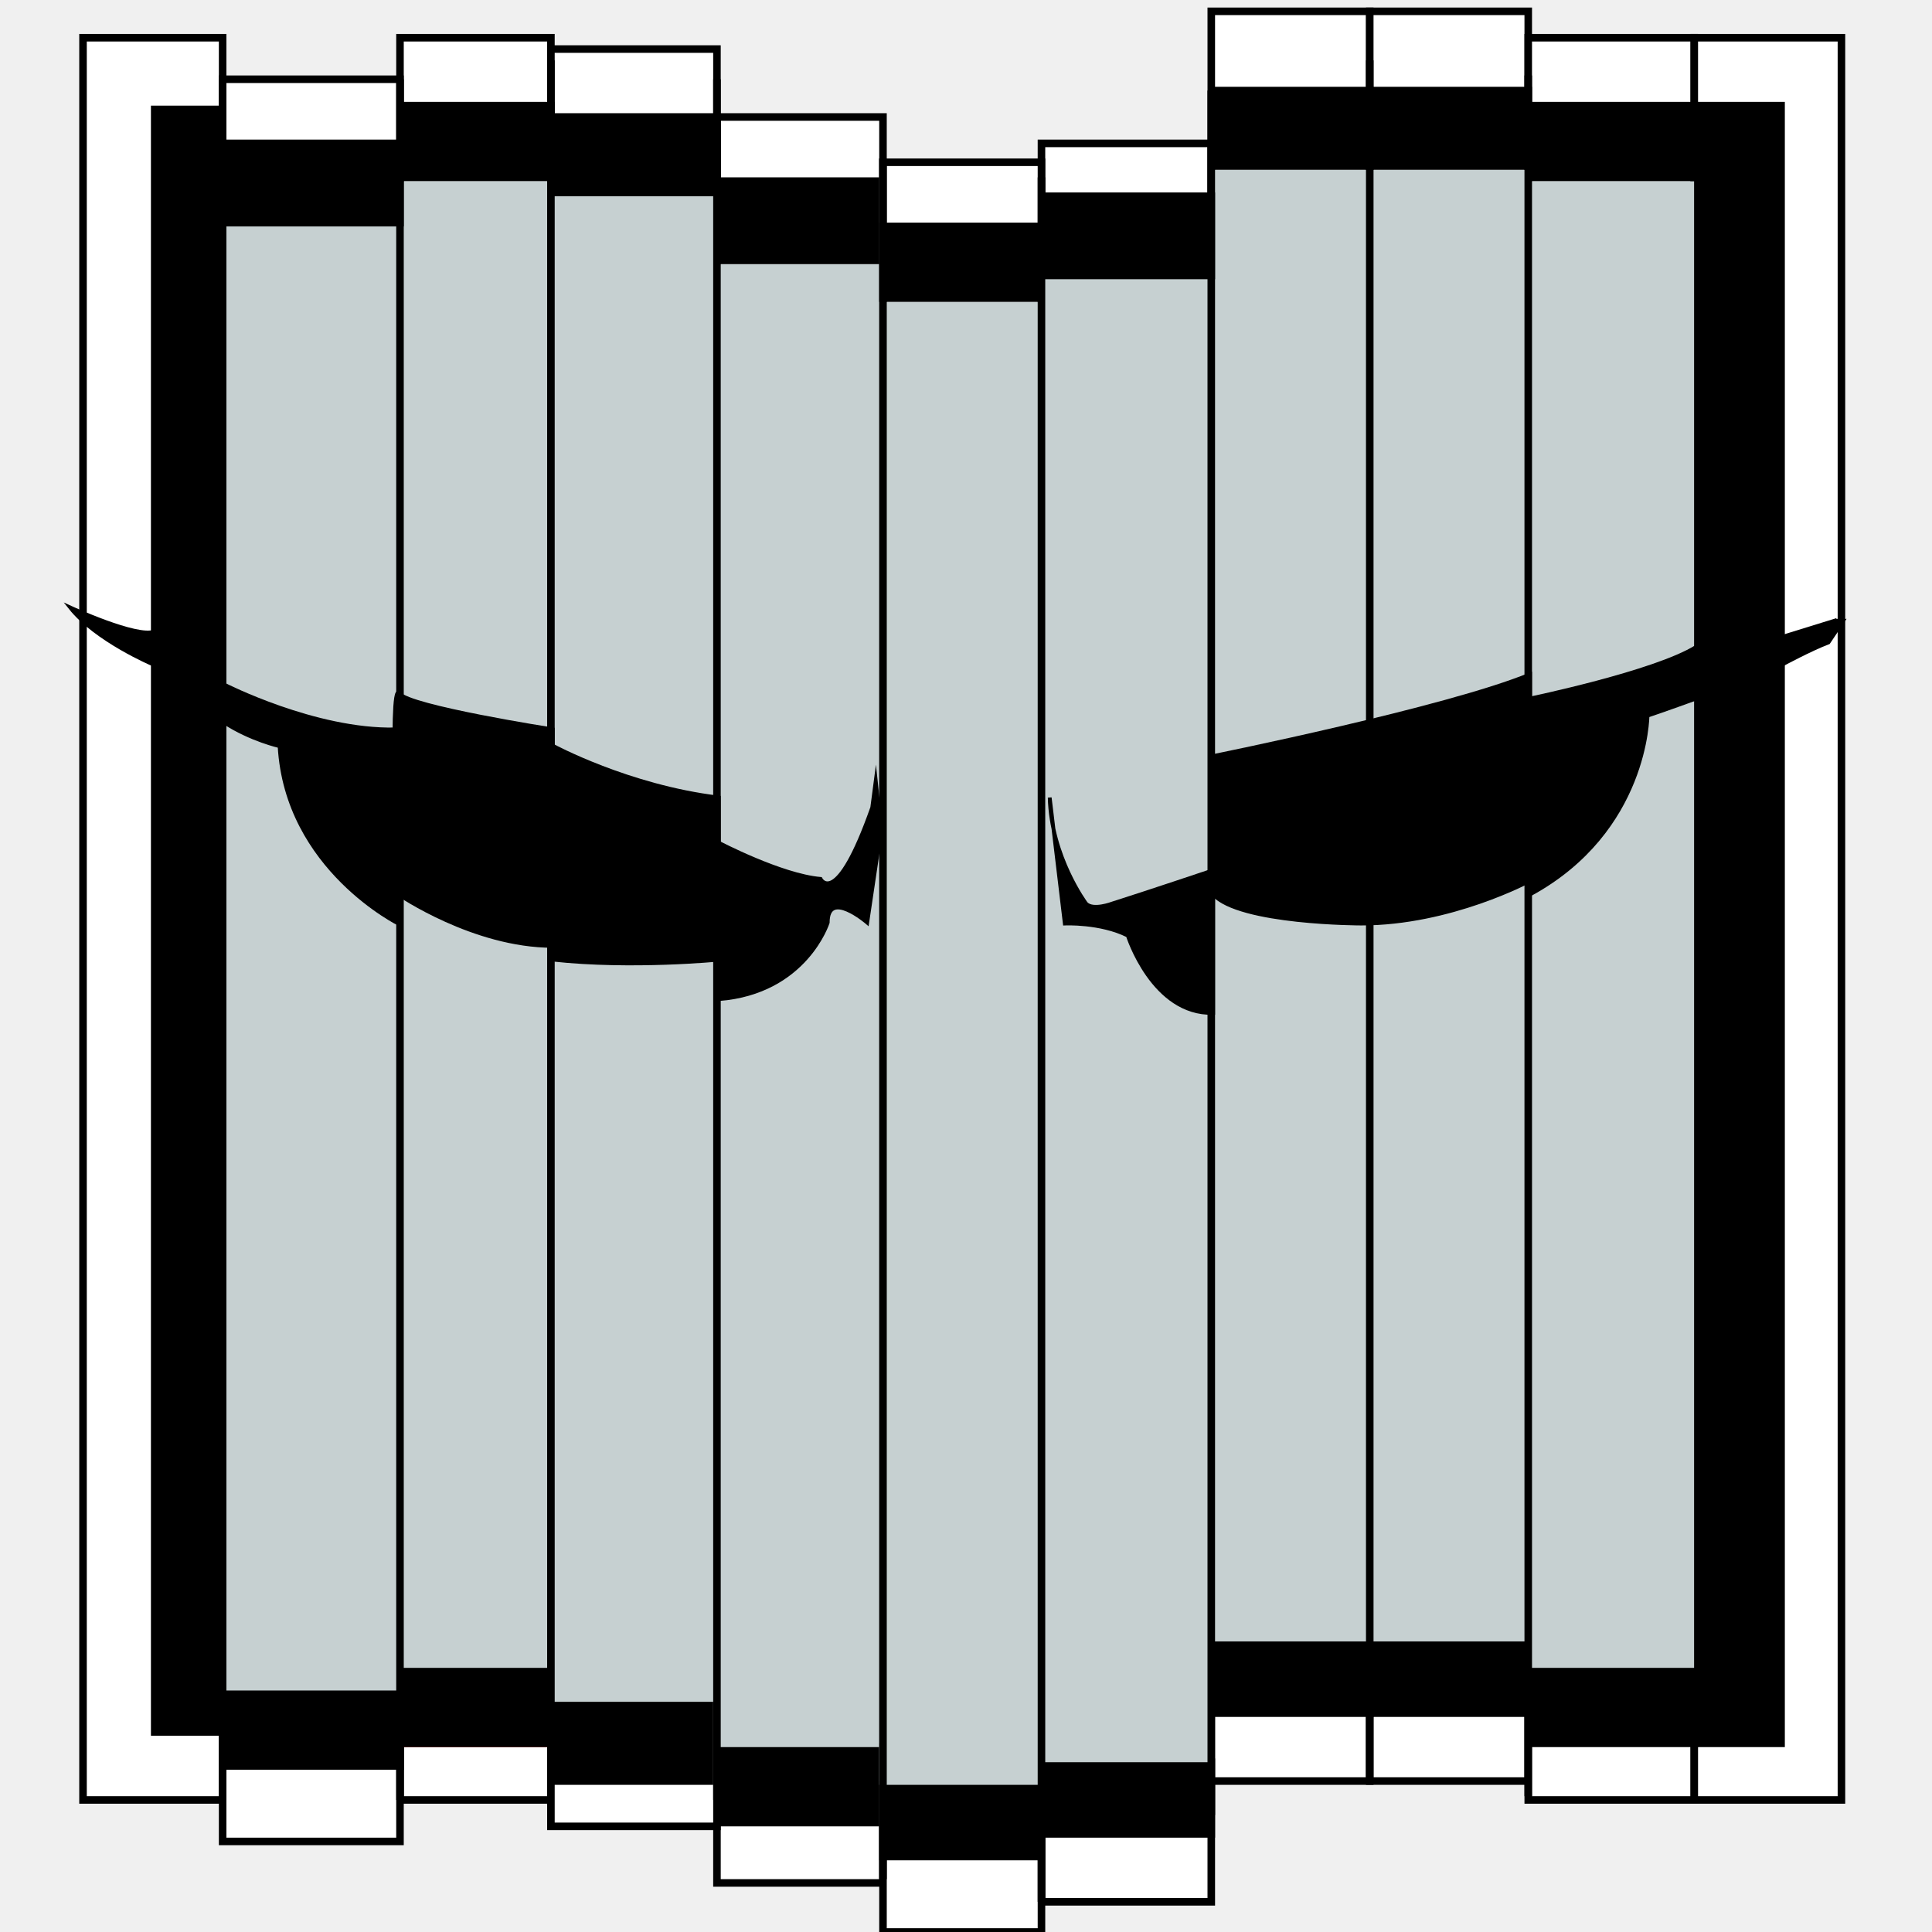
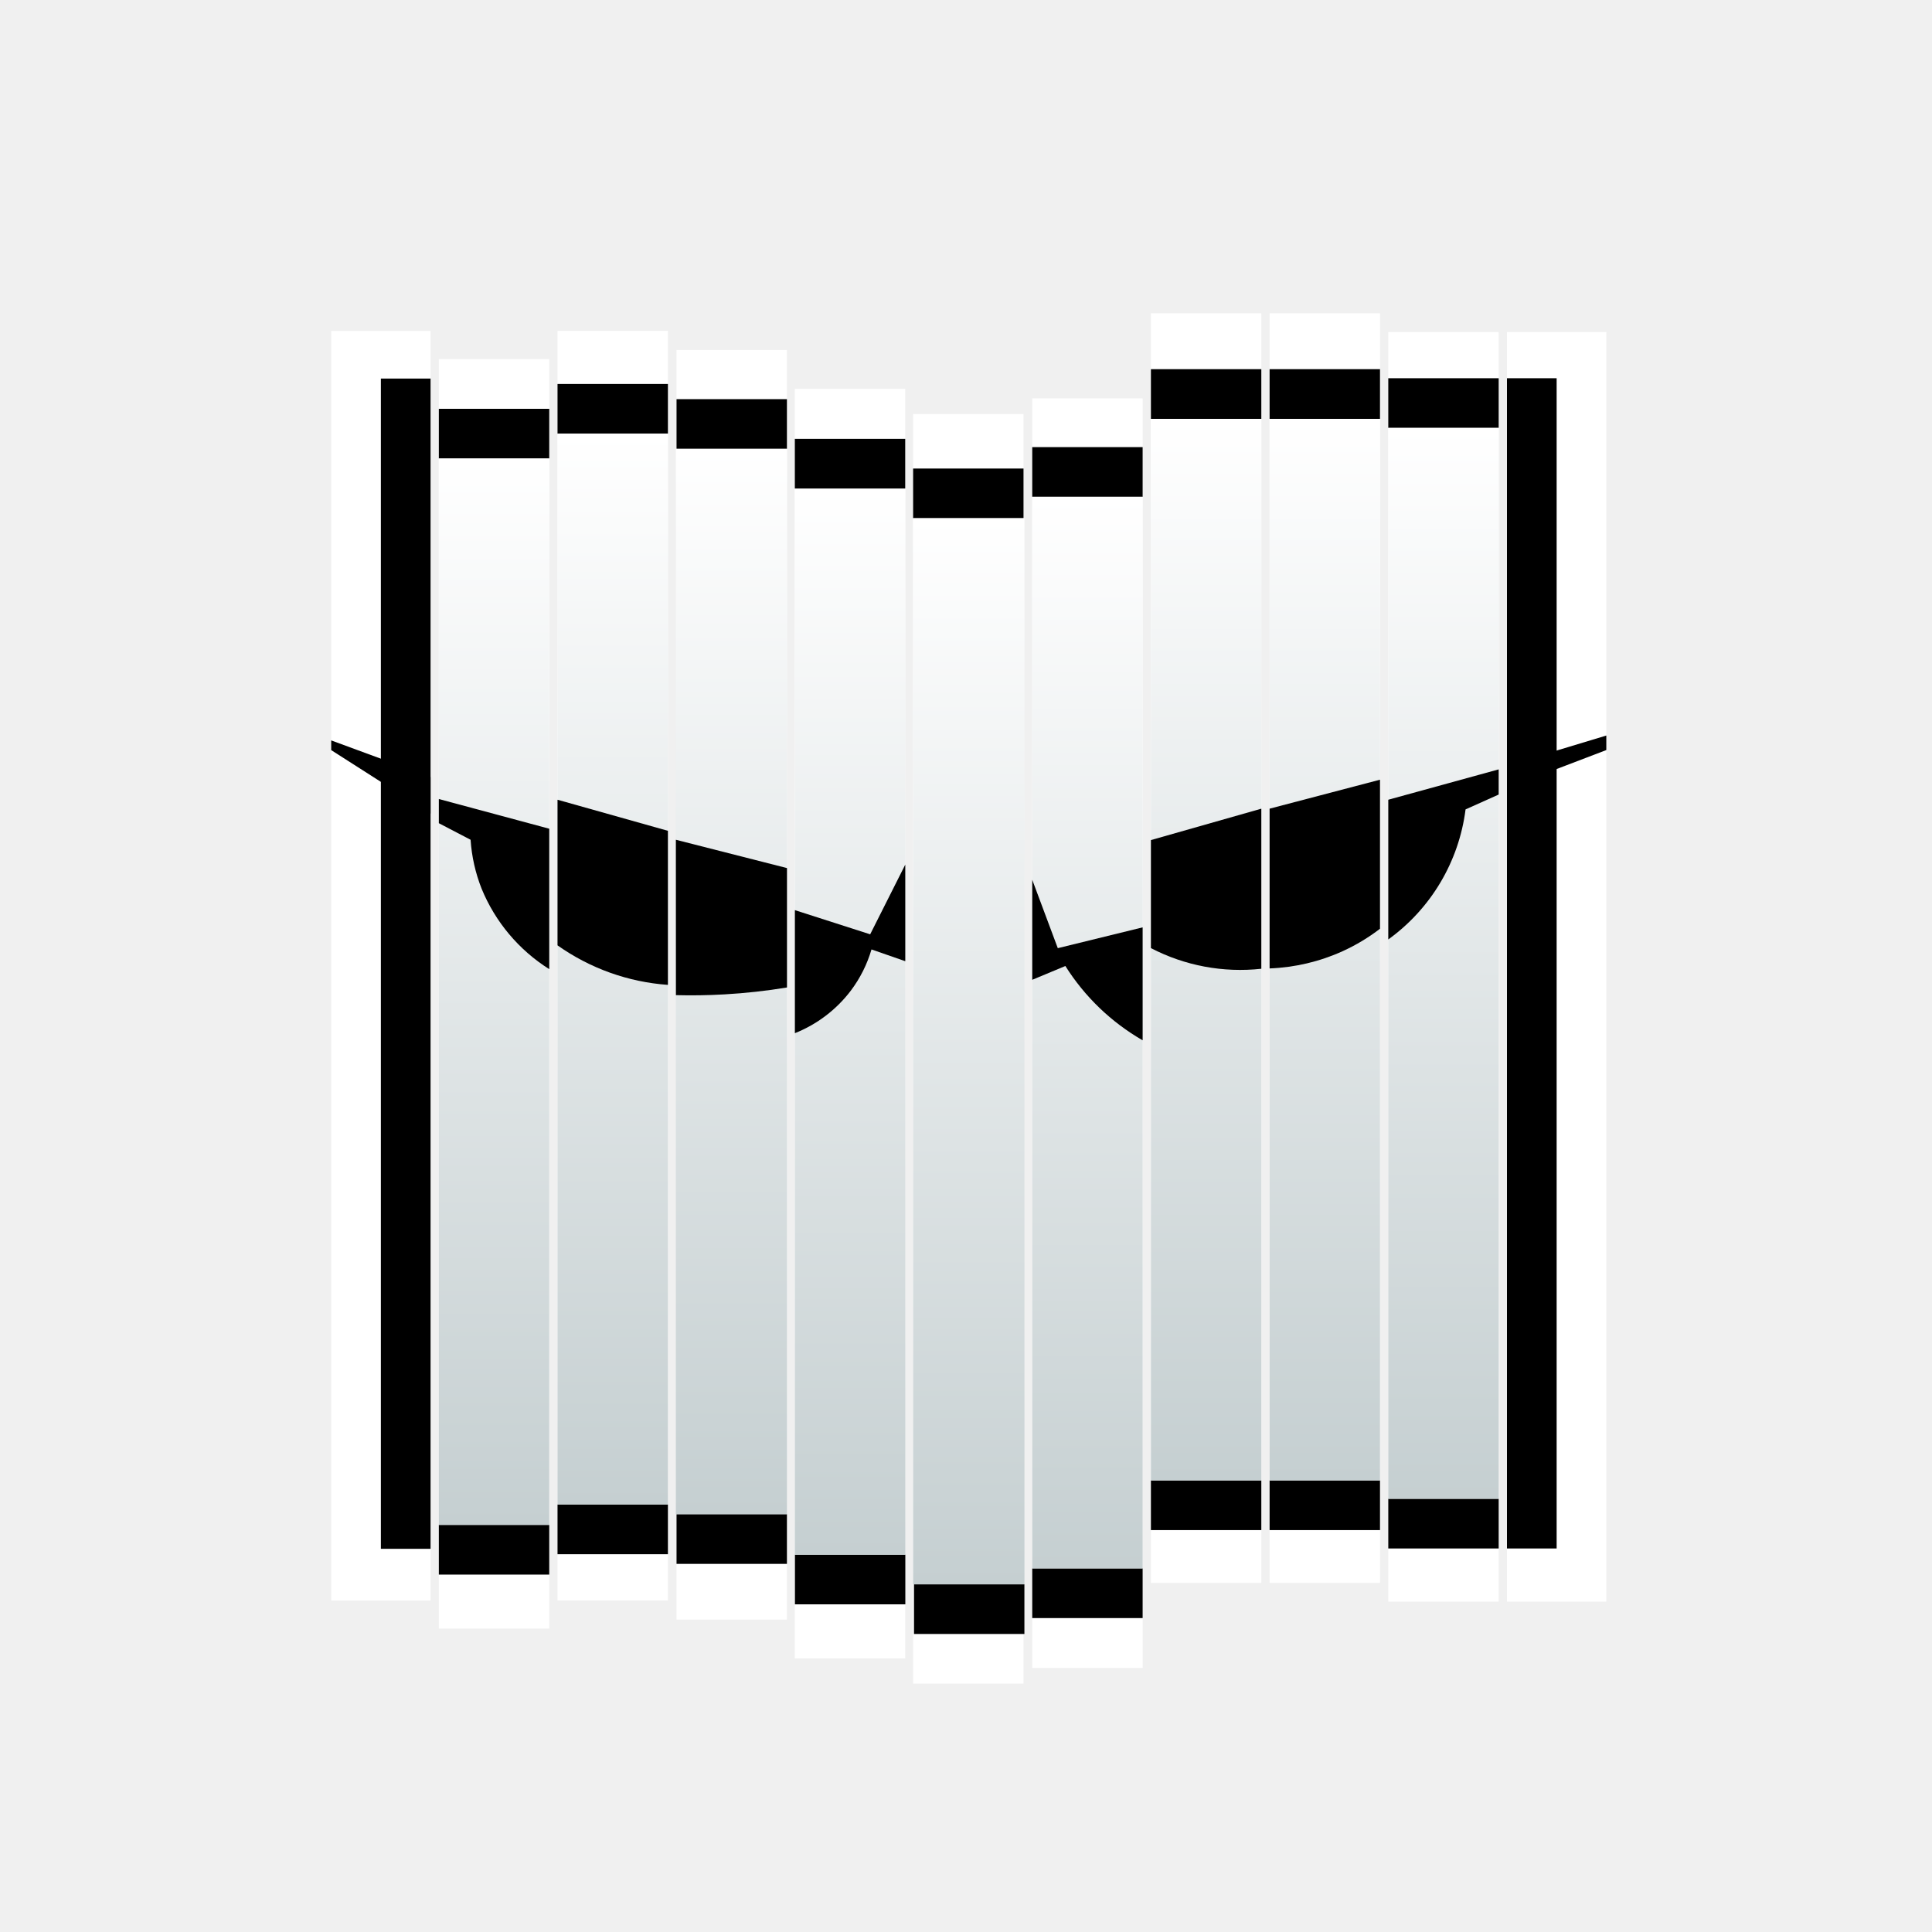
- <svg xmlns="http://www.w3.org/2000/svg" version="1.1" id="Layer_2" x="0px" y="0px" width="512px" height="512px" viewBox="0 0 512 512" enable-background="new 0 0 512 512" xml:space="preserve">
-   <g>
-     <rect x="22" y="10" fill="#FFFFFF" stroke="#000000" stroke-width="2" stroke-miterlimit="10" width="37" height="467" />
-     <rect x="106" y="10" fill="#FFFFFF" stroke="#000000" stroke-width="2" stroke-miterlimit="10" width="40" height="467" />
-     <rect x="190" y="31" fill="#FFFFFF" stroke="#000000" stroke-width="2" stroke-miterlimit="10" width="44" height="468" />
-     <rect x="276" y="38" fill="#FFFFFF" stroke="#000000" stroke-width="2" stroke-miterlimit="10" width="45" height="466" />
-     <rect x="321" y="3" fill="#FFFFFF" stroke="#000000" stroke-width="2" stroke-miterlimit="10" width="42" height="469" />
-     <rect x="363" y="3" fill="#FFFFFF" stroke="#000000" stroke-width="2" stroke-miterlimit="10" width="42" height="469" />
-     <rect x="405" y="10" fill="#FFFFFF" stroke="#000000" stroke-width="2" stroke-miterlimit="10" width="44" height="467" />
-     <rect x="449" y="10" fill="#FFFFFF" stroke="#000000" stroke-width="2" stroke-miterlimit="10" width="39" height="467" />
-     <rect x="234" y="43" fill="#FFFFFF" stroke="#000000" stroke-width="2" stroke-miterlimit="10" width="42" height="469" />
-     <rect x="59" y="21" fill="#FFFFFF" stroke="#000000" stroke-width="2" stroke-miterlimit="10" width="47" height="467" />
-     <rect x="40.5" y="28.5" stroke="#000000" stroke-miterlimit="10" width="19" height="431" />
-     <rect x="106.5" y="441.5" fill="none" stroke="#FF0000" stroke-miterlimit="10" width="40" height="21" />
-     <rect x="59.5" y="447.5" stroke="#000000" stroke-miterlimit="10" width="47" height="21" />
-     <rect x="146.5" y="443.5" stroke="#000000" stroke-miterlimit="10" width="44" height="22" />
-     <rect x="106.5" y="441.5" fill="none" stroke="#FF0000" stroke-miterlimit="10" width="40" height="21" />
-     <rect x="190.5" y="462.5" stroke="#000000" stroke-miterlimit="10" width="42" height="21" />
-     <rect x="233.5" y="472.5" stroke="#000000" stroke-miterlimit="10" width="42" height="20" />
-     <rect x="276.5" y="466.5" stroke="#000000" stroke-miterlimit="10" width="45" height="20" />
-     <rect x="106.5" y="441.5" stroke="#000000" stroke-miterlimit="10" width="40" height="21" />
-     <rect x="321.5" y="434.5" stroke="#000000" stroke-miterlimit="10" width="42" height="20" />
-     <rect x="363.5" y="434.5" stroke="#000000" stroke-miterlimit="10" width="42" height="20" />
-     <rect x="405.5" y="441.5" stroke="#000000" stroke-miterlimit="10" width="44" height="21" />
-     <rect x="146" y="13" fill="#FFFFFF" stroke="#000000" stroke-width="2" stroke-miterlimit="10" width="44" height="471" />
-     <rect x="59" y="60" fill="#C6D0D1" width="47" height="388" />
-     <rect x="106" y="48" fill="#C6D0D1" width="40" height="394" />
-     <rect x="146" y="52" fill="#C6D0D1" width="44" height="400" />
-     <rect x="190" y="70" fill="#C6D0D1" width="43" height="393" />
-     <rect x="233" y="80" fill="#C6D0D1" width="43" height="393" />
-     <rect x="276" y="73" fill="#C6D0D1" width="45" height="394" />
-     <rect x="321" y="45" fill="#C6D0D1" width="42" height="390" />
-     <rect x="363" y="45" fill="#C6D0D1" width="42" height="390" />
-     <rect x="405" y="48" fill="#C6D0D1" width="44" height="394" />
-     <rect x="59.5" y="37.5" stroke="#000000" stroke-miterlimit="10" width="47" height="22" />
-     <rect x="146.5" y="30.5" stroke="#000000" stroke-miterlimit="10" width="44" height="21" />
-     <rect x="106.5" y="27.5" stroke="#000000" stroke-miterlimit="10" width="40" height="20" />
-     <rect x="190.5" y="47.5" stroke="#000000" stroke-miterlimit="10" width="42" height="22" />
-     <rect x="233.5" y="59.5" stroke="#000000" stroke-miterlimit="10" width="42" height="20" />
-     <rect x="276.5" y="51.5" stroke="#000000" stroke-miterlimit="10" width="45" height="22" />
-     <rect x="321.5" y="23.5" stroke="#000000" stroke-miterlimit="10" width="42" height="21" />
-     <rect x="363.5" y="23.5" stroke="#000000" stroke-miterlimit="10" width="42" height="21" />
-     <rect x="405.5" y="27.5" stroke="#000000" stroke-miterlimit="10" width="44" height="20" />
-     <rect x="449.5" y="27.5" stroke="#000000" stroke-miterlimit="10" width="23" height="435" />
-     <path stroke="#000000" stroke-miterlimit="10" d="M278.186,211.367l3.997,33.386c0,0,9.415-0.456,16.698,3.187   c0,0,6.619,20.942,22.619,20.487v-37.788c0,0-18.521,6.223-26.715,8.802c0,0-5.163,1.973-6.984,0   C287.801,239.441,278.54,226.996,278.186,211.367z" />
-     <path stroke="#000000" stroke-miterlimit="10" d="M321.5,200.363c0,0,62-12.52,84-21.626v54.634c0,0-21.059,11.382-44.732,11.382   c0,0-32.268,0-39.268-7.74V200.363z" />
-     <path stroke="#000000" stroke-miterlimit="10" d="M405.5,185.111c0,0,33-6.829,44-13.658v13.658c0,0-8.797,3.187-12.894,4.553   c0,0-0.106,30.503-31.106,47.349V185.111z" />
-     <path stroke="#000000" stroke-miterlimit="10" d="M486.147,164.5l-13.647,4.221v7.285c0,0,7.507-4.045,12.06-5.752l3.863-5.753   H486.147z" />
-     <path stroke="#000000" stroke-miterlimit="10" d="M233.468,220.041l-3.642,24.459c0,0-10.471-9-10.471,0   c0,0-5.854,18.463-28.854,20.284v-41.43c0,0,16.476,8.65,26.947,9.561c0,0,4.141,8.195,13.701-18.894l0.932-7.12L233.468,220.041z" />
-     <path stroke="#000000" stroke-miterlimit="10" d="M146.5,197.631c0,0,20,10.854,44,13.735v42.946c0,0-23,2.277-44,0V197.631z" />
-     <path stroke="#000000" stroke-miterlimit="10" d="M146.5,193.306c0,0-38.011-5.919-40.742-9.561   c-2.732-3.642-0.116,53.267-0.116,53.267s19.858,13.659,40.858,13.659V193.306z" />
-     <path stroke="#000000" stroke-miterlimit="10" d="M105.99,244.98c0,0-30.074-14.683-31.896-47.235c0,0-7.595-1.707-14.595-6.26   v-10.016c0,0,24.004,12.292,45.25,11.837L105.99,244.98z" />
-     <path stroke="#000000" stroke-miterlimit="10" d="M18.577,160.981c0,0,17.756,8.195,22.309,6.374l-0.456,8.65   C40.43,176.005,25.406,169.631,18.577,160.981z" />
-     <rect x="146.5" y="451.5" stroke="#000000" stroke-miterlimit="10" width="42" height="21" />
-     <line fill="none" stroke="#000000" stroke-width="2" stroke-miterlimit="10" x1="59" y1="21" x2="59" y2="477" />
-     <line fill="none" stroke="#000000" stroke-width="2" stroke-miterlimit="10" x1="106" y1="21" x2="106" y2="477" />
-     <line fill="none" stroke="#000000" stroke-width="2" stroke-miterlimit="10" x1="146" y1="16" x2="146" y2="472" />
-     <line fill="none" stroke="#000000" stroke-width="2" stroke-miterlimit="10" x1="190" y1="21" x2="190" y2="477" />
-     <line fill="none" stroke="#000000" stroke-width="2" stroke-miterlimit="10" x1="234" y1="42" x2="234" y2="498" />
-     <line fill="none" stroke="#000000" stroke-width="2" stroke-miterlimit="10" x1="276" y1="47" x2="276" y2="504" />
-     <line fill="none" stroke="#000000" stroke-width="2" stroke-miterlimit="10" x1="321" y1="24" x2="321" y2="481" />
-     <line fill="none" stroke="#000000" stroke-width="2" stroke-miterlimit="10" x1="363" y1="16" x2="363" y2="472" />
-     <line fill="none" stroke="#000000" stroke-width="2" stroke-miterlimit="10" x1="405" y1="20" x2="405" y2="476" />
-   </g>
+ <svg xmlns="http://www.w3.org/2000/svg" xmlns:xlink="http://www.w3.org/1999/xlink" viewBox="0 0 350 350">
+   <defs>
+     <linearGradient id="a" x1="261.5" y1="77.52" x2="261.5" y2="271.52" gradientUnits="userSpaceOnUse">
+       <stop offset="0" stop-color="#fff" />
+       <stop offset="1" stop-color="#c5cfd1" />
+     </linearGradient>
+     <linearGradient id="b" x1="240" y1="75.88" x2="240" y2="268.19" xlink:href="#a" />
+     <linearGradient id="c" x1="218.5" y1="75.88" x2="218.5" y2="268.19" xlink:href="#a" />
+     <linearGradient id="d" x1="197" y1="90" x2="197" y2="284.13" xlink:href="#a" />
+     <linearGradient id="e" x1="175.5" y1="93.88" x2="175.5" y2="287.01" xlink:href="#a" />
+     <linearGradient id="f" x1="154" y1="88.5" x2="154" y2="281.64" xlink:href="#a" />
+     <linearGradient id="g" x1="132.5" y1="81.31" x2="132.5" y2="274.31" xlink:href="#a" />
+     <linearGradient id="h" x1="111" y1="78.56" x2="111" y2="272.56" xlink:href="#a" />
+     <linearGradient id="i" x1="89.5" y1="83.06" x2="89.5" y2="276.25" xlink:href="#a" />
+   </defs>
+   <path fill="#fff" d="M273 60.15h18v230h-18z" />
+   <path d="M273 68.52h9v212h-9z" />
+   <path d="M291 133.25l-18 5.44v4.06l18-6.87v-2.63z" />
+   <path fill="#fff" d="M251.5 60.15h20v230h-20z" />
+   <path d="M251.5 68.52h20v9h-20zm0 203h20v9h-20z" />
+   <path fill="url(#a)" d="M251.5 77.52h20v194h-20z" />
+   <path d="M251.5 144.88l20-5.5v4.56l-6 2.69a34.38 34.38 0 0 1-14 23.56z" />
+   <path fill="#fff" d="M230 56.76h20v230h-20z" />
+   <path d="M230 66.88h20v9h-20zm0 201.31h20v9h-20z" />
+   <path fill="url(#b)" d="M230 75.88h20v192.31h-20z" />
+   <path d="M230 146.5l20-5.25v27a34.77 34.77 0 0 1-6.75 4.06 35.24 35.24 0 0 1-13.25 3.13z" />
+   <path fill="#fff" d="M208.5 56.76h20v230h-20z" />
+   <path d="M208.5 66.88h20v9h-20zm0 201.31h20v9h-20z" />
+   <path fill="url(#c)" d="M208.5 75.88h20v192.31h-20z" />
+   <path d="M208.5 152.19l20-5.69v29a35.07 35.07 0 0 1-20-3.74z" />
+   <path fill="#fff" d="M187 72.17h20v230h-20z" />
+   <path d="M187 81h20v9h-20zm0 203.13h20v9h-20z" />
+   <path fill="url(#d)" d="M187 90h20v194.13h-20z" />
+   <path d="M187 159.38l4.63 12.39L207 168v20.46A40.3 40.3 0 0 1 193 175l-6 2.5z" />
+   <path fill="#fff" d="M165.42 75h20v230h-20z" />
+   <path d="M165.42 84.88h20v9h-20zm.16 202.13h20v9h-20z" />
+   <path fill="url(#e)" d="M165.42 93.88h20.17v193.14h-20.17z" />
+   <path fill="#fff" d="M143.99 70.44h20v230h-20z" />
+   <path d="M144.01 281.64h20v9h-20z" />
+   <path fill="url(#f)" d="M143.99 88.5h20.02v193.14h-20.02z" />
+   <path d="M143.99 79.5h20v9h-20zm.01 85.38l13.64 4.38 6.36-12.63v17.5l-6.12-2.13a23.28 23.28 0 0 1-3.75 7.47 23.73 23.73 0 0 1-10.13 7.7z" />
+   <path fill="#fff" d="M122.56 63.41h20v230h-20z" />
+   <path d="M122.56 72.31h20v9h-20zm0 202h20v9h-20z" />
+   <path fill="url(#g)" d="M122.44 81.31h20.13v193h-20.13z" />
+   <path d="M122.44 152.13l20.13 5.13v21.63a107.24 107.24 0 0 1-11.31 1.25c-3.13.18-6.07.21-8.81.14z" />
+   <path fill="#fff" d="M101 59.94h20v230h-20z" />
+   <path d="M101 69.56h20v9h-20zm0 203h20v9h-20z" />
+   <path fill="url(#h)" d="M101 78.56h20v194h-20z" />
+   <path d="M101 144.88l20 5.63v27.91a39.44 39.44 0 0 1-20-7.16z" />
+   <path fill="#fff" d="M79.5 65.04h20v230h-20z" />
+   <path d="M79.5 74.06h20v9h-20zm0 202.19h20v9h-20z" />
+   <path fill="url(#i)" d="M79.5 83.06h20v193.19h-20z" />
+   <path d="M79.5 144.75l20 5.38v25.44A31.25 31.25 0 0 1 87.25 161a29.51 29.51 0 0 1-2-8.87l-5.75-3z" />
+   <path fill="#fff" d="M60 59.96h18v230H60z" />
+   <path d="M69 68.58h9v212h-9z" />
+   <path d="M60 134.13l18 6.63v6.63l-18-11.5z" />
</svg>
